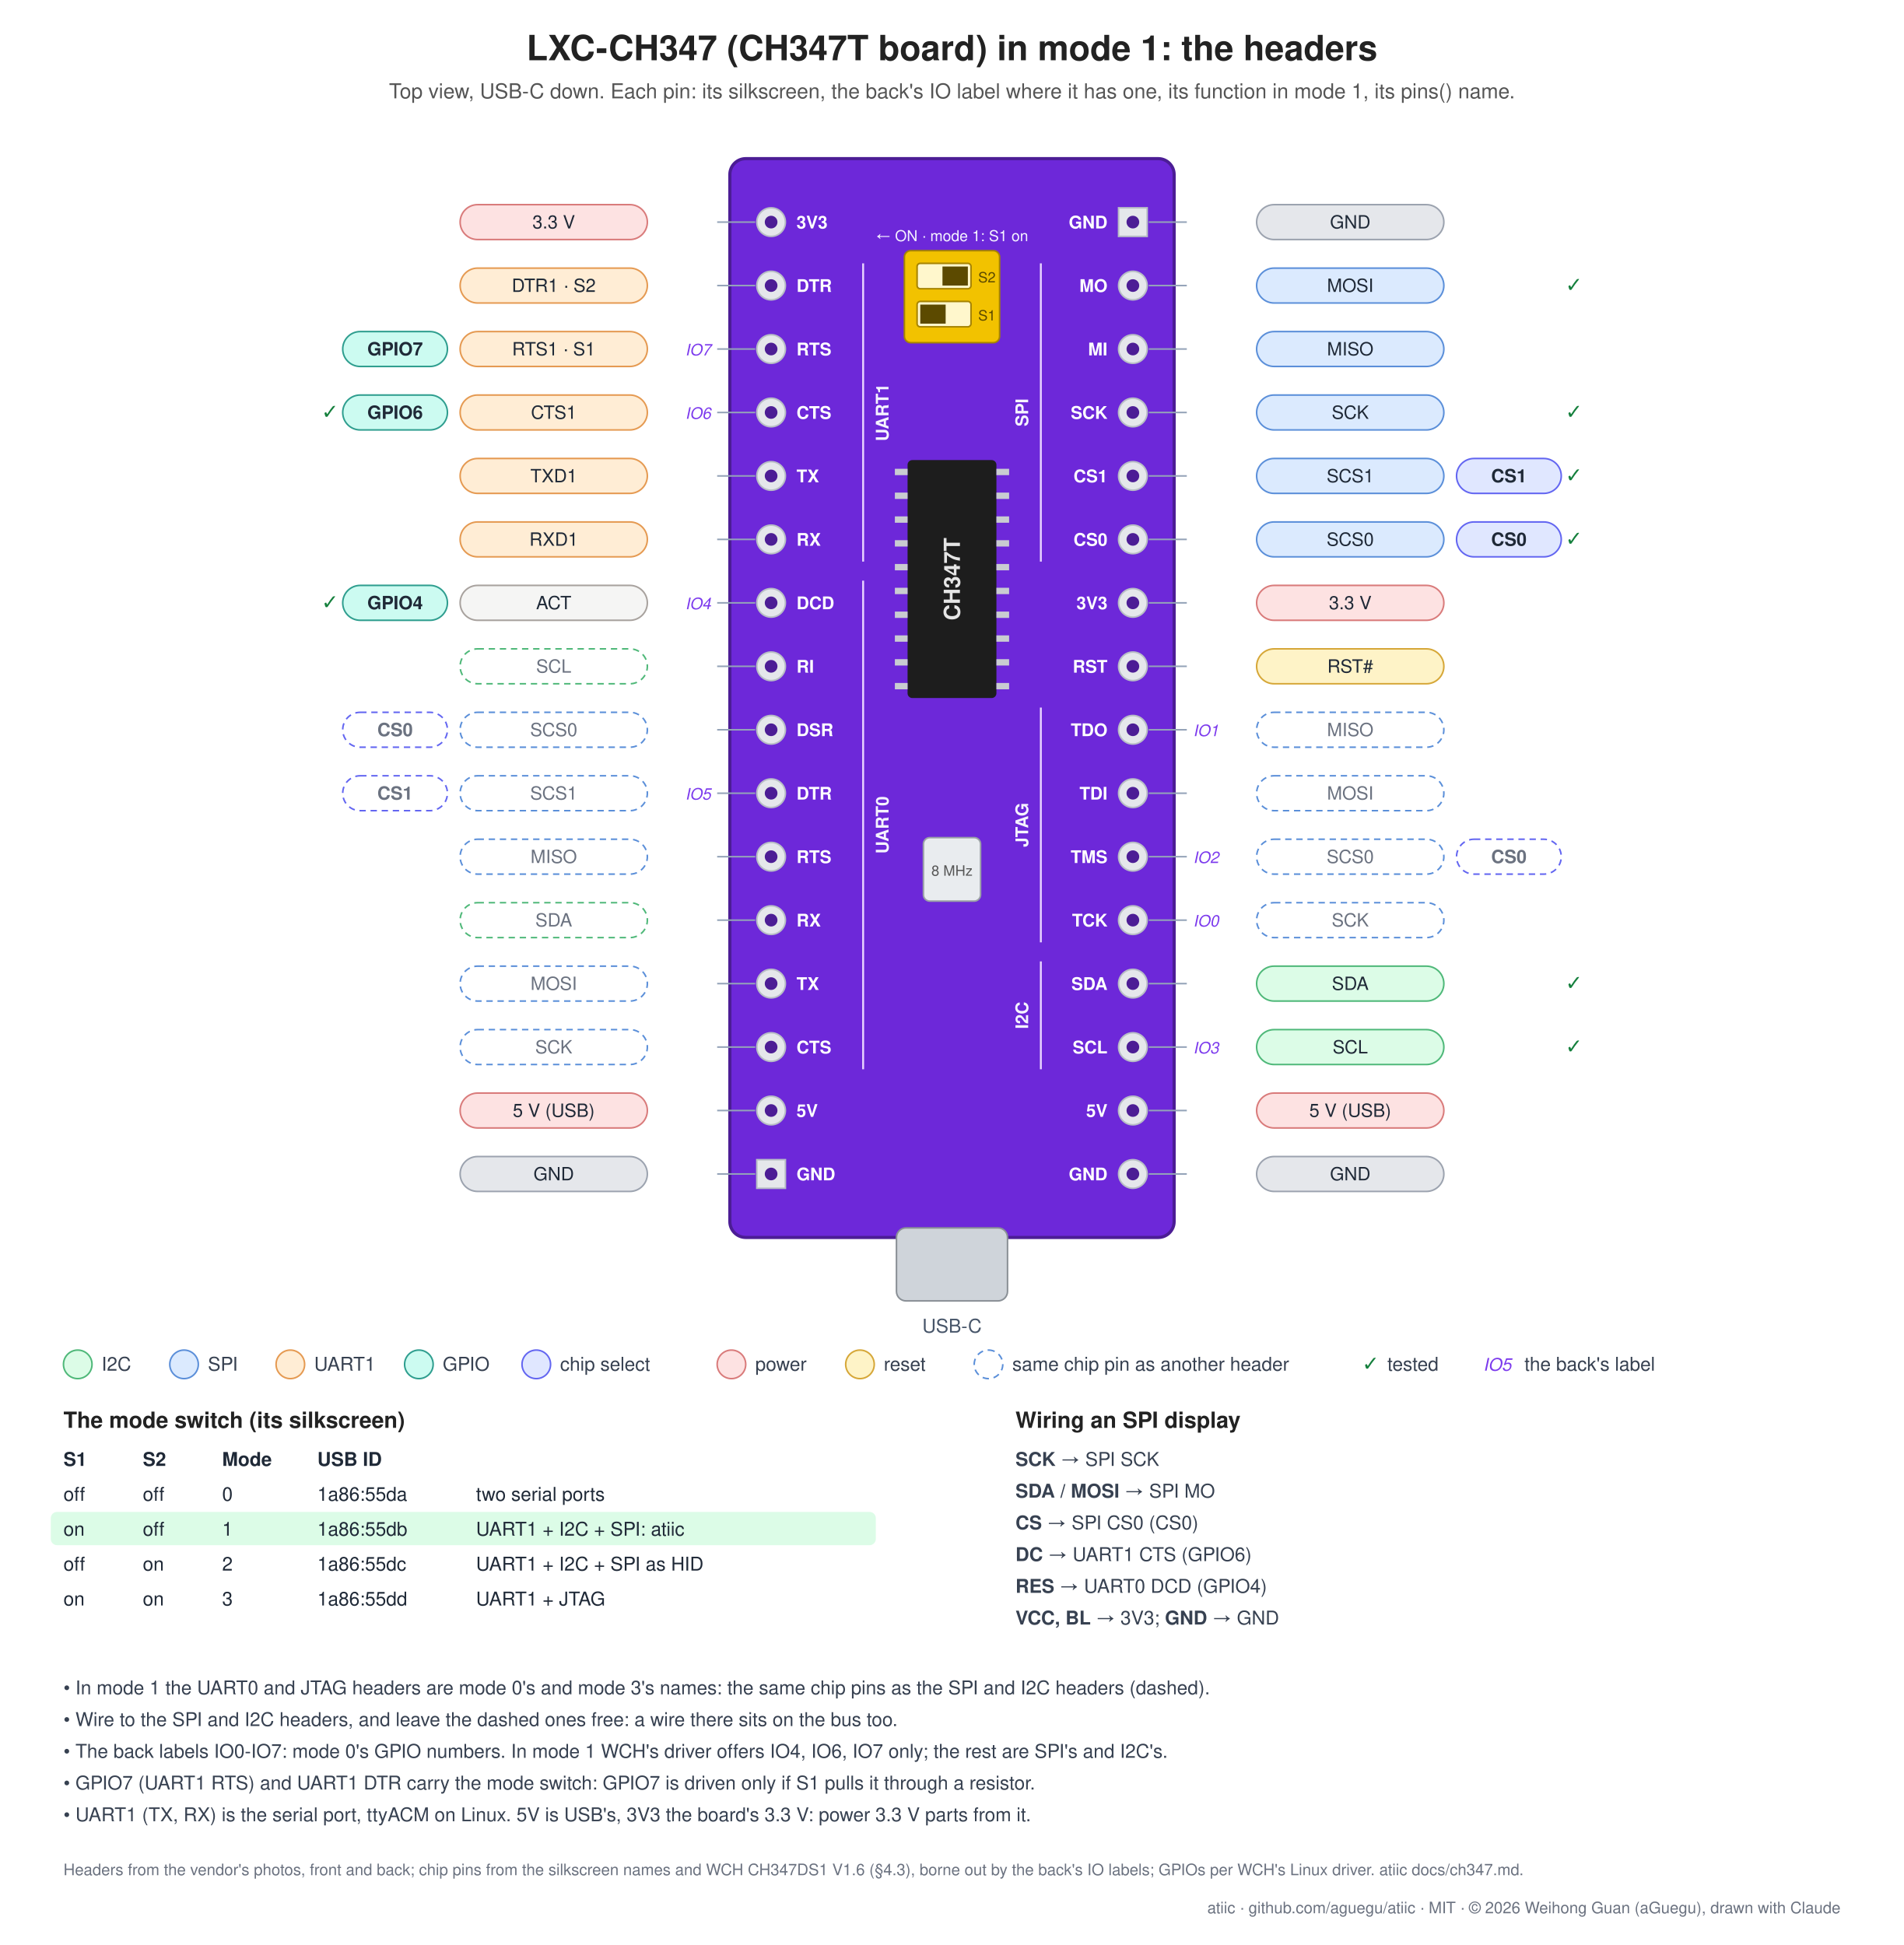
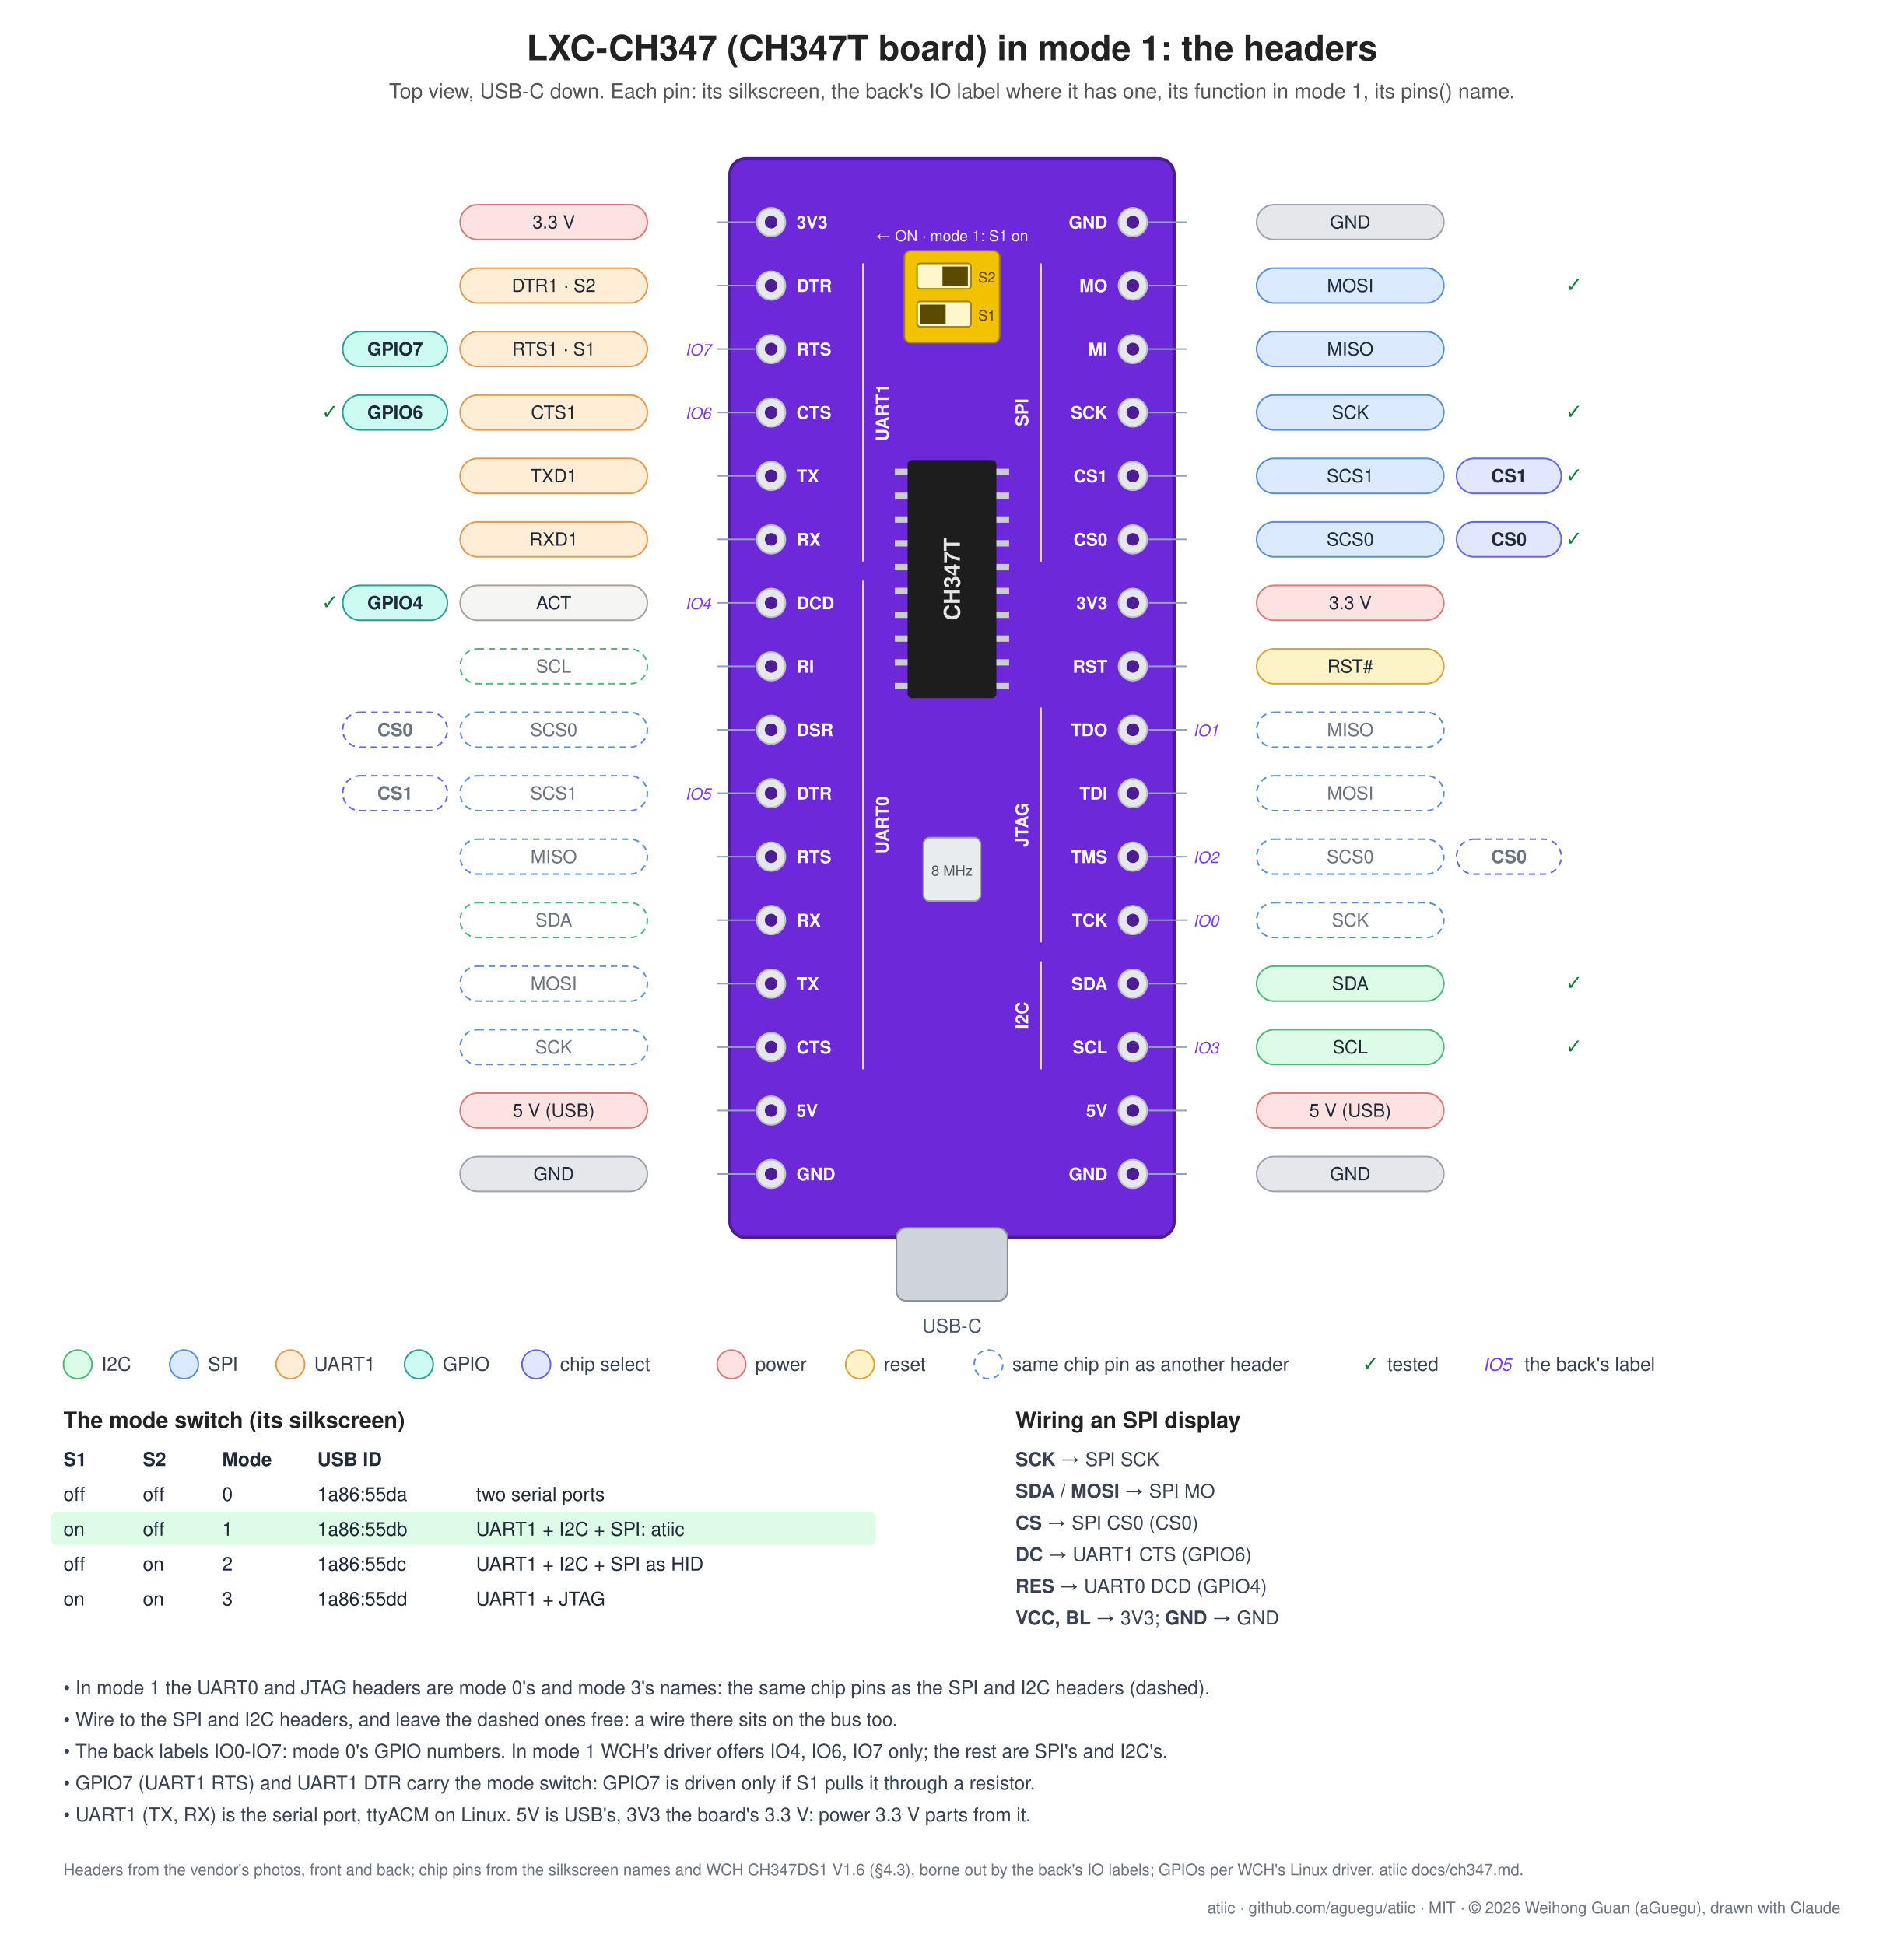
<svg xmlns="http://www.w3.org/2000/svg" viewBox="0 0 1200 1226" width="1200" height="1226" font-family="Helvetica, Arial, sans-serif">
  <rect width="1200" height="1226" fill="#ffffff" />
  <text x="600.0" y="38" text-anchor="middle" font-size="22" font-weight="bold" fill="#222">LXC-CH347 (CH347T board) in mode 1: the headers</text>
  <text x="600.0" y="62" text-anchor="middle" font-size="13" fill="#555">Top view, USB-C down. Each pin: its silkscreen, the back's IO label where it has one, its function in mode 1, its pins() name.</text>
  <rect x="460" y="100" width="280" height="680" rx="10" fill="#6d28d9" stroke="#4c1d95" stroke-width="2" />
-   <rect x="477" y="731" width="18" height="18" fill="#e5e7eb" stroke="#b8bec5" />
+   <circle cx="486" cy="740" r="9" fill="#e5e7eb" stroke="#b8bec5" />
  <circle cx="486" cy="740" r="4" fill="#4c1d95" />
  <text x="502" y="744" text-anchor="start" font-size="11" font-weight="bold" fill="#fff">GND</text>
  <line x1="476" y1="740" x2="452" y2="740" stroke="#94a3b8" />
  <rect x="290" y="729" width="118" height="22" rx="11" fill="#e5e7eb" stroke="#9ca3af" />
  <text x="349.0" y="744" text-anchor="middle" font-size="11.5" fill="#1f2937">GND</text>
  <circle cx="486" cy="700" r="9" fill="#e5e7eb" stroke="#b8bec5" />
  <circle cx="486" cy="700" r="4" fill="#4c1d95" />
  <text x="502" y="704" text-anchor="start" font-size="11" font-weight="bold" fill="#fff">5V</text>
  <line x1="476" y1="700" x2="452" y2="700" stroke="#94a3b8" />
  <rect x="290" y="689" width="118" height="22" rx="11" fill="#fde2e2" stroke="#d97b7b" />
  <text x="349.0" y="704" text-anchor="middle" font-size="11.5" fill="#1f2937">5 V (USB)</text>
  <circle cx="486" cy="660" r="9" fill="#e5e7eb" stroke="#b8bec5" />
  <circle cx="486" cy="660" r="4" fill="#4c1d95" />
  <text x="502" y="664" text-anchor="start" font-size="11" font-weight="bold" fill="#fff">CTS</text>
  <line x1="476" y1="660" x2="452" y2="660" stroke="#94a3b8" />
  <rect x="290" y="649" width="118" height="22" rx="11" fill="#ffffff" stroke="#5b8fd9" stroke-dasharray="4 3" />
  <text x="349.0" y="664" text-anchor="middle" font-size="11.5" fill="#6b7280">SCK</text>
  <circle cx="486" cy="620" r="9" fill="#e5e7eb" stroke="#b8bec5" />
  <circle cx="486" cy="620" r="4" fill="#4c1d95" />
  <text x="502" y="624" text-anchor="start" font-size="11" font-weight="bold" fill="#fff">TX</text>
  <line x1="476" y1="620" x2="452" y2="620" stroke="#94a3b8" />
  <rect x="290" y="609" width="118" height="22" rx="11" fill="#ffffff" stroke="#5b8fd9" stroke-dasharray="4 3" />
  <text x="349.0" y="624" text-anchor="middle" font-size="11.5" fill="#6b7280">MOSI</text>
  <circle cx="486" cy="580" r="9" fill="#e5e7eb" stroke="#b8bec5" />
  <circle cx="486" cy="580" r="4" fill="#4c1d95" />
  <text x="502" y="584" text-anchor="start" font-size="11" font-weight="bold" fill="#fff">RX</text>
  <line x1="476" y1="580" x2="452" y2="580" stroke="#94a3b8" />
  <rect x="290" y="569" width="118" height="22" rx="11" fill="#ffffff" stroke="#4fb879" stroke-dasharray="4 3" />
  <text x="349.0" y="584" text-anchor="middle" font-size="11.5" fill="#6b7280">SDA</text>
  <circle cx="486" cy="540" r="9" fill="#e5e7eb" stroke="#b8bec5" />
  <circle cx="486" cy="540" r="4" fill="#4c1d95" />
  <text x="502" y="544" text-anchor="start" font-size="11" font-weight="bold" fill="#fff">RTS</text>
  <line x1="476" y1="540" x2="452" y2="540" stroke="#94a3b8" />
  <rect x="290" y="529" width="118" height="22" rx="11" fill="#ffffff" stroke="#5b8fd9" stroke-dasharray="4 3" />
  <text x="349.0" y="544" text-anchor="middle" font-size="11.5" fill="#6b7280">MISO</text>
  <circle cx="486" cy="500" r="9" fill="#e5e7eb" stroke="#b8bec5" />
  <circle cx="486" cy="500" r="4" fill="#4c1d95" />
  <text x="502" y="504" text-anchor="start" font-size="11" font-weight="bold" fill="#fff">DTR</text>
  <line x1="476" y1="500" x2="452" y2="500" stroke="#94a3b8" />
  <text x="448" y="504" text-anchor="end" font-size="10" font-style="italic" fill="#7c3aed">IO5</text>
  <rect x="290" y="489" width="118" height="22" rx="11" fill="#ffffff" stroke="#5b8fd9" stroke-dasharray="4 3" />
  <text x="349.0" y="504" text-anchor="middle" font-size="11.5" fill="#6b7280">SCS1</text>
  <rect x="216" y="489" width="66" height="22" rx="11" fill="#ffffff" stroke="#6366f1" stroke-dasharray="4 3" />
  <text x="249.0" y="504" text-anchor="middle" font-size="11.5" font-weight="bold" fill="#6b7280">CS1</text>
  <circle cx="486" cy="460" r="9" fill="#e5e7eb" stroke="#b8bec5" />
  <circle cx="486" cy="460" r="4" fill="#4c1d95" />
  <text x="502" y="464" text-anchor="start" font-size="11" font-weight="bold" fill="#fff">DSR</text>
  <line x1="476" y1="460" x2="452" y2="460" stroke="#94a3b8" />
  <rect x="290" y="449" width="118" height="22" rx="11" fill="#ffffff" stroke="#5b8fd9" stroke-dasharray="4 3" />
  <text x="349.0" y="464" text-anchor="middle" font-size="11.5" fill="#6b7280">SCS0</text>
  <rect x="216" y="449" width="66" height="22" rx="11" fill="#ffffff" stroke="#6366f1" stroke-dasharray="4 3" />
  <text x="249.0" y="464" text-anchor="middle" font-size="11.5" font-weight="bold" fill="#6b7280">CS0</text>
  <circle cx="486" cy="420" r="9" fill="#e5e7eb" stroke="#b8bec5" />
  <circle cx="486" cy="420" r="4" fill="#4c1d95" />
  <text x="502" y="424" text-anchor="start" font-size="11" font-weight="bold" fill="#fff">RI</text>
  <line x1="476" y1="420" x2="452" y2="420" stroke="#94a3b8" />
  <rect x="290" y="409" width="118" height="22" rx="11" fill="#ffffff" stroke="#4fb879" stroke-dasharray="4 3" />
  <text x="349.0" y="424" text-anchor="middle" font-size="11.5" fill="#6b7280">SCL</text>
  <circle cx="486" cy="380" r="9" fill="#e5e7eb" stroke="#b8bec5" />
  <circle cx="486" cy="380" r="4" fill="#4c1d95" />
  <text x="502" y="384" text-anchor="start" font-size="11" font-weight="bold" fill="#fff">DCD</text>
  <line x1="476" y1="380" x2="452" y2="380" stroke="#94a3b8" />
  <text x="448" y="384" text-anchor="end" font-size="10" font-style="italic" fill="#7c3aed">IO4</text>
  <rect x="290" y="369" width="118" height="22" rx="11" fill="#f5f5f4" stroke="#a8a29e" />
  <text x="349.0" y="384" text-anchor="middle" font-size="11.5" fill="#1f2937">ACT</text>
  <rect x="216" y="369" width="66" height="22" rx="11" fill="#ccfbf1" stroke="#2f9e8f" />
  <text x="249.0" y="384" text-anchor="middle" font-size="11.5" font-weight="bold" fill="#1f2937">GPIO4</text>
  <text x="208" y="384" text-anchor="middle" font-size="13" fill="#15803d">✓</text>
  <circle cx="486" cy="340" r="9" fill="#e5e7eb" stroke="#b8bec5" />
  <circle cx="486" cy="340" r="4" fill="#4c1d95" />
  <text x="502" y="344" text-anchor="start" font-size="11" font-weight="bold" fill="#fff">RX</text>
  <line x1="476" y1="340" x2="452" y2="340" stroke="#94a3b8" />
  <rect x="290" y="329" width="118" height="22" rx="11" fill="#ffedd5" stroke="#e59a52" />
  <text x="349.0" y="344" text-anchor="middle" font-size="11.5" fill="#1f2937">RXD1</text>
  <circle cx="486" cy="300" r="9" fill="#e5e7eb" stroke="#b8bec5" />
  <circle cx="486" cy="300" r="4" fill="#4c1d95" />
  <text x="502" y="304" text-anchor="start" font-size="11" font-weight="bold" fill="#fff">TX</text>
  <line x1="476" y1="300" x2="452" y2="300" stroke="#94a3b8" />
  <rect x="290" y="289" width="118" height="22" rx="11" fill="#ffedd5" stroke="#e59a52" />
  <text x="349.0" y="304" text-anchor="middle" font-size="11.5" fill="#1f2937">TXD1</text>
  <circle cx="486" cy="260" r="9" fill="#e5e7eb" stroke="#b8bec5" />
  <circle cx="486" cy="260" r="4" fill="#4c1d95" />
  <text x="502" y="264" text-anchor="start" font-size="11" font-weight="bold" fill="#fff">CTS</text>
  <line x1="476" y1="260" x2="452" y2="260" stroke="#94a3b8" />
  <text x="448" y="264" text-anchor="end" font-size="10" font-style="italic" fill="#7c3aed">IO6</text>
  <rect x="290" y="249" width="118" height="22" rx="11" fill="#ffedd5" stroke="#e59a52" />
  <text x="349.0" y="264" text-anchor="middle" font-size="11.5" fill="#1f2937">CTS1</text>
  <rect x="216" y="249" width="66" height="22" rx="11" fill="#ccfbf1" stroke="#2f9e8f" />
  <text x="249.0" y="264" text-anchor="middle" font-size="11.5" font-weight="bold" fill="#1f2937">GPIO6</text>
  <text x="208" y="264" text-anchor="middle" font-size="13" fill="#15803d">✓</text>
  <circle cx="486" cy="220" r="9" fill="#e5e7eb" stroke="#b8bec5" />
  <circle cx="486" cy="220" r="4" fill="#4c1d95" />
  <text x="502" y="224" text-anchor="start" font-size="11" font-weight="bold" fill="#fff">RTS</text>
  <line x1="476" y1="220" x2="452" y2="220" stroke="#94a3b8" />
  <text x="448" y="224" text-anchor="end" font-size="10" font-style="italic" fill="#7c3aed">IO7</text>
  <rect x="290" y="209" width="118" height="22" rx="11" fill="#ffedd5" stroke="#e59a52" />
  <text x="349.0" y="224" text-anchor="middle" font-size="11.5" fill="#1f2937">RTS1 · S1</text>
  <rect x="216" y="209" width="66" height="22" rx="11" fill="#ccfbf1" stroke="#2f9e8f" />
  <text x="249.0" y="224" text-anchor="middle" font-size="11.5" font-weight="bold" fill="#1f2937">GPIO7</text>
  <circle cx="486" cy="180" r="9" fill="#e5e7eb" stroke="#b8bec5" />
  <circle cx="486" cy="180" r="4" fill="#4c1d95" />
  <text x="502" y="184" text-anchor="start" font-size="11" font-weight="bold" fill="#fff">DTR</text>
  <line x1="476" y1="180" x2="452" y2="180" stroke="#94a3b8" />
  <rect x="290" y="169" width="118" height="22" rx="11" fill="#ffedd5" stroke="#e59a52" />
  <text x="349.0" y="184" text-anchor="middle" font-size="11.5" fill="#1f2937">DTR1 · S2</text>
  <circle cx="486" cy="140" r="9" fill="#e5e7eb" stroke="#b8bec5" />
  <circle cx="486" cy="140" r="4" fill="#4c1d95" />
  <text x="502" y="144" text-anchor="start" font-size="11" font-weight="bold" fill="#fff">3V3</text>
  <line x1="476" y1="140" x2="452" y2="140" stroke="#94a3b8" />
  <rect x="290" y="129" width="118" height="22" rx="11" fill="#fde2e2" stroke="#d97b7b" />
  <text x="349.0" y="144" text-anchor="middle" font-size="11.5" fill="#1f2937">3.3 V</text>
  <circle cx="714" cy="740" r="9" fill="#e5e7eb" stroke="#b8bec5" />
  <circle cx="714" cy="740" r="4" fill="#4c1d95" />
  <text x="698" y="744" text-anchor="end" font-size="11" font-weight="bold" fill="#fff">GND</text>
  <line x1="724" y1="740" x2="748" y2="740" stroke="#94a3b8" />
  <rect x="792" y="729" width="118" height="22" rx="11" fill="#e5e7eb" stroke="#9ca3af" />
  <text x="851.0" y="744" text-anchor="middle" font-size="11.5" fill="#1f2937">GND</text>
  <circle cx="714" cy="700" r="9" fill="#e5e7eb" stroke="#b8bec5" />
  <circle cx="714" cy="700" r="4" fill="#4c1d95" />
  <text x="698" y="704" text-anchor="end" font-size="11" font-weight="bold" fill="#fff">5V</text>
  <line x1="724" y1="700" x2="748" y2="700" stroke="#94a3b8" />
  <rect x="792" y="689" width="118" height="22" rx="11" fill="#fde2e2" stroke="#d97b7b" />
  <text x="851.0" y="704" text-anchor="middle" font-size="11.5" fill="#1f2937">5 V (USB)</text>
  <circle cx="714" cy="660" r="9" fill="#e5e7eb" stroke="#b8bec5" />
  <circle cx="714" cy="660" r="4" fill="#4c1d95" />
  <text x="698" y="664" text-anchor="end" font-size="11" font-weight="bold" fill="#fff">SCL</text>
  <line x1="724" y1="660" x2="748" y2="660" stroke="#94a3b8" />
  <text x="752" y="664" text-anchor="start" font-size="10" font-style="italic" fill="#7c3aed">IO3</text>
  <rect x="792" y="649" width="118" height="22" rx="11" fill="#dcfce7" stroke="#4fb879" />
  <text x="851.0" y="664" text-anchor="middle" font-size="11.5" fill="#1f2937">SCL</text>
  <text x="992" y="664" text-anchor="middle" font-size="13" fill="#15803d">✓</text>
  <circle cx="714" cy="620" r="9" fill="#e5e7eb" stroke="#b8bec5" />
  <circle cx="714" cy="620" r="4" fill="#4c1d95" />
  <text x="698" y="624" text-anchor="end" font-size="11" font-weight="bold" fill="#fff">SDA</text>
  <line x1="724" y1="620" x2="748" y2="620" stroke="#94a3b8" />
  <rect x="792" y="609" width="118" height="22" rx="11" fill="#dcfce7" stroke="#4fb879" />
  <text x="851.0" y="624" text-anchor="middle" font-size="11.5" fill="#1f2937">SDA</text>
  <text x="992" y="624" text-anchor="middle" font-size="13" fill="#15803d">✓</text>
  <circle cx="714" cy="580" r="9" fill="#e5e7eb" stroke="#b8bec5" />
  <circle cx="714" cy="580" r="4" fill="#4c1d95" />
  <text x="698" y="584" text-anchor="end" font-size="11" font-weight="bold" fill="#fff">TCK</text>
  <line x1="724" y1="580" x2="748" y2="580" stroke="#94a3b8" />
  <text x="752" y="584" text-anchor="start" font-size="10" font-style="italic" fill="#7c3aed">IO0</text>
  <rect x="792" y="569" width="118" height="22" rx="11" fill="#ffffff" stroke="#5b8fd9" stroke-dasharray="4 3" />
  <text x="851.0" y="584" text-anchor="middle" font-size="11.5" fill="#6b7280">SCK</text>
  <circle cx="714" cy="540" r="9" fill="#e5e7eb" stroke="#b8bec5" />
  <circle cx="714" cy="540" r="4" fill="#4c1d95" />
  <text x="698" y="544" text-anchor="end" font-size="11" font-weight="bold" fill="#fff">TMS</text>
  <line x1="724" y1="540" x2="748" y2="540" stroke="#94a3b8" />
  <text x="752" y="544" text-anchor="start" font-size="10" font-style="italic" fill="#7c3aed">IO2</text>
  <rect x="792" y="529" width="118" height="22" rx="11" fill="#ffffff" stroke="#5b8fd9" stroke-dasharray="4 3" />
  <text x="851.0" y="544" text-anchor="middle" font-size="11.5" fill="#6b7280">SCS0</text>
  <rect x="918" y="529" width="66" height="22" rx="11" fill="#ffffff" stroke="#6366f1" stroke-dasharray="4 3" />
  <text x="951.0" y="544" text-anchor="middle" font-size="11.5" font-weight="bold" fill="#6b7280">CS0</text>
  <circle cx="714" cy="500" r="9" fill="#e5e7eb" stroke="#b8bec5" />
  <circle cx="714" cy="500" r="4" fill="#4c1d95" />
  <text x="698" y="504" text-anchor="end" font-size="11" font-weight="bold" fill="#fff">TDI</text>
  <line x1="724" y1="500" x2="748" y2="500" stroke="#94a3b8" />
  <rect x="792" y="489" width="118" height="22" rx="11" fill="#ffffff" stroke="#5b8fd9" stroke-dasharray="4 3" />
  <text x="851.0" y="504" text-anchor="middle" font-size="11.5" fill="#6b7280">MOSI</text>
  <circle cx="714" cy="460" r="9" fill="#e5e7eb" stroke="#b8bec5" />
  <circle cx="714" cy="460" r="4" fill="#4c1d95" />
  <text x="698" y="464" text-anchor="end" font-size="11" font-weight="bold" fill="#fff">TDO</text>
  <line x1="724" y1="460" x2="748" y2="460" stroke="#94a3b8" />
  <text x="752" y="464" text-anchor="start" font-size="10" font-style="italic" fill="#7c3aed">IO1</text>
  <rect x="792" y="449" width="118" height="22" rx="11" fill="#ffffff" stroke="#5b8fd9" stroke-dasharray="4 3" />
  <text x="851.0" y="464" text-anchor="middle" font-size="11.5" fill="#6b7280">MISO</text>
  <circle cx="714" cy="420" r="9" fill="#e5e7eb" stroke="#b8bec5" />
  <circle cx="714" cy="420" r="4" fill="#4c1d95" />
  <text x="698" y="424" text-anchor="end" font-size="11" font-weight="bold" fill="#fff">RST</text>
  <line x1="724" y1="420" x2="748" y2="420" stroke="#94a3b8" />
  <rect x="792" y="409" width="118" height="22" rx="11" fill="#fef3c7" stroke="#d6a738" />
  <text x="851.0" y="424" text-anchor="middle" font-size="11.5" fill="#1f2937">RST#</text>
  <circle cx="714" cy="380" r="9" fill="#e5e7eb" stroke="#b8bec5" />
  <circle cx="714" cy="380" r="4" fill="#4c1d95" />
  <text x="698" y="384" text-anchor="end" font-size="11" font-weight="bold" fill="#fff">3V3</text>
  <line x1="724" y1="380" x2="748" y2="380" stroke="#94a3b8" />
  <rect x="792" y="369" width="118" height="22" rx="11" fill="#fde2e2" stroke="#d97b7b" />
  <text x="851.0" y="384" text-anchor="middle" font-size="11.5" fill="#1f2937">3.3 V</text>
  <circle cx="714" cy="340" r="9" fill="#e5e7eb" stroke="#b8bec5" />
  <circle cx="714" cy="340" r="4" fill="#4c1d95" />
  <text x="698" y="344" text-anchor="end" font-size="11" font-weight="bold" fill="#fff">CS0</text>
  <line x1="724" y1="340" x2="748" y2="340" stroke="#94a3b8" />
  <rect x="792" y="329" width="118" height="22" rx="11" fill="#dbeafe" stroke="#5b8fd9" />
  <text x="851.0" y="344" text-anchor="middle" font-size="11.5" fill="#1f2937">SCS0</text>
  <rect x="918" y="329" width="66" height="22" rx="11" fill="#e0e7ff" stroke="#6366f1" />
  <text x="951.0" y="344" text-anchor="middle" font-size="11.5" font-weight="bold" fill="#1f2937">CS0</text>
  <text x="992" y="344" text-anchor="middle" font-size="13" fill="#15803d">✓</text>
  <circle cx="714" cy="300" r="9" fill="#e5e7eb" stroke="#b8bec5" />
  <circle cx="714" cy="300" r="4" fill="#4c1d95" />
  <text x="698" y="304" text-anchor="end" font-size="11" font-weight="bold" fill="#fff">CS1</text>
  <line x1="724" y1="300" x2="748" y2="300" stroke="#94a3b8" />
  <rect x="792" y="289" width="118" height="22" rx="11" fill="#dbeafe" stroke="#5b8fd9" />
  <text x="851.0" y="304" text-anchor="middle" font-size="11.5" fill="#1f2937">SCS1</text>
  <rect x="918" y="289" width="66" height="22" rx="11" fill="#e0e7ff" stroke="#6366f1" />
  <text x="951.0" y="304" text-anchor="middle" font-size="11.5" font-weight="bold" fill="#1f2937">CS1</text>
  <text x="992" y="304" text-anchor="middle" font-size="13" fill="#15803d">✓</text>
  <circle cx="714" cy="260" r="9" fill="#e5e7eb" stroke="#b8bec5" />
  <circle cx="714" cy="260" r="4" fill="#4c1d95" />
  <text x="698" y="264" text-anchor="end" font-size="11" font-weight="bold" fill="#fff">SCK</text>
  <line x1="724" y1="260" x2="748" y2="260" stroke="#94a3b8" />
  <rect x="792" y="249" width="118" height="22" rx="11" fill="#dbeafe" stroke="#5b8fd9" />
  <text x="851.0" y="264" text-anchor="middle" font-size="11.5" fill="#1f2937">SCK</text>
  <text x="992" y="264" text-anchor="middle" font-size="13" fill="#15803d">✓</text>
  <circle cx="714" cy="220" r="9" fill="#e5e7eb" stroke="#b8bec5" />
  <circle cx="714" cy="220" r="4" fill="#4c1d95" />
  <text x="698" y="224" text-anchor="end" font-size="11" font-weight="bold" fill="#fff">MI</text>
  <line x1="724" y1="220" x2="748" y2="220" stroke="#94a3b8" />
  <rect x="792" y="209" width="118" height="22" rx="11" fill="#dbeafe" stroke="#5b8fd9" />
  <text x="851.0" y="224" text-anchor="middle" font-size="11.5" fill="#1f2937">MISO</text>
  <circle cx="714" cy="180" r="9" fill="#e5e7eb" stroke="#b8bec5" />
  <circle cx="714" cy="180" r="4" fill="#4c1d95" />
  <text x="698" y="184" text-anchor="end" font-size="11" font-weight="bold" fill="#fff">MO</text>
  <line x1="724" y1="180" x2="748" y2="180" stroke="#94a3b8" />
  <rect x="792" y="169" width="118" height="22" rx="11" fill="#dbeafe" stroke="#5b8fd9" />
  <text x="851.0" y="184" text-anchor="middle" font-size="11.5" fill="#1f2937">MOSI</text>
  <text x="992" y="184" text-anchor="middle" font-size="13" fill="#15803d">✓</text>
-   <rect x="705" y="131" width="18" height="18" fill="#e5e7eb" stroke="#b8bec5" />
+   <circle cx="714" cy="140" r="9" fill="#e5e7eb" stroke="#b8bec5" />
  <circle cx="714" cy="140" r="4" fill="#4c1d95" />
  <text x="698" y="144" text-anchor="end" font-size="11" font-weight="bold" fill="#fff">GND</text>
  <line x1="724" y1="140" x2="748" y2="140" stroke="#94a3b8" />
  <rect x="792" y="129" width="118" height="22" rx="11" fill="#e5e7eb" stroke="#9ca3af" />
  <text x="851.0" y="144" text-anchor="middle" font-size="11.5" fill="#1f2937">GND</text>
  <line x1="544" y1="366" x2="544" y2="674" stroke="#e9d5ff" stroke-width="1.2" />
  <text transform="translate(560 520.0) rotate(-90)" text-anchor="middle" font-size="11" font-weight="bold" fill="#f5f3ff">UART0</text>
  <line x1="544" y1="166" x2="544" y2="354" stroke="#e9d5ff" stroke-width="1.2" />
  <text transform="translate(560 260.0) rotate(-90)" text-anchor="middle" font-size="11" font-weight="bold" fill="#f5f3ff">UART1</text>
  <line x1="656" y1="606" x2="656" y2="674" stroke="#e9d5ff" stroke-width="1.2" />
  <text transform="translate(648 640.0) rotate(-90)" text-anchor="middle" font-size="11" font-weight="bold" fill="#f5f3ff">I2C</text>
  <line x1="656" y1="446" x2="656" y2="594" stroke="#e9d5ff" stroke-width="1.2" />
  <text transform="translate(648 520.0) rotate(-90)" text-anchor="middle" font-size="11" font-weight="bold" fill="#f5f3ff">JTAG</text>
  <line x1="656" y1="166" x2="656" y2="354" stroke="#e9d5ff" stroke-width="1.2" />
  <text transform="translate(648 260.0) rotate(-90)" text-anchor="middle" font-size="11" font-weight="bold" fill="#f5f3ff">SPI</text>
  <rect x="572.0" y="290" width="56" height="150" rx="3" fill="#1d1d1d" />
  <rect x="564.0" y="295.5" width="8" height="4" fill="#c9ccd1" />
  <rect x="628.0" y="295.5" width="8" height="4" fill="#c9ccd1" />
  <rect x="564.0" y="310.5" width="8" height="4" fill="#c9ccd1" />
  <rect x="628.0" y="310.5" width="8" height="4" fill="#c9ccd1" />
  <rect x="564.0" y="325.5" width="8" height="4" fill="#c9ccd1" />
  <rect x="628.0" y="325.5" width="8" height="4" fill="#c9ccd1" />
  <rect x="564.0" y="340.5" width="8" height="4" fill="#c9ccd1" />
  <rect x="628.0" y="340.5" width="8" height="4" fill="#c9ccd1" />
  <rect x="564.0" y="355.5" width="8" height="4" fill="#c9ccd1" />
  <rect x="628.0" y="355.5" width="8" height="4" fill="#c9ccd1" />
  <rect x="564.0" y="370.5" width="8" height="4" fill="#c9ccd1" />
  <rect x="628.0" y="370.5" width="8" height="4" fill="#c9ccd1" />
  <rect x="564.0" y="385.5" width="8" height="4" fill="#c9ccd1" />
  <rect x="628.0" y="385.5" width="8" height="4" fill="#c9ccd1" />
  <rect x="564.0" y="400.5" width="8" height="4" fill="#c9ccd1" />
  <rect x="628.0" y="400.5" width="8" height="4" fill="#c9ccd1" />
  <rect x="564.0" y="415.5" width="8" height="4" fill="#c9ccd1" />
  <rect x="628.0" y="415.5" width="8" height="4" fill="#c9ccd1" />
  <rect x="564.0" y="430.5" width="8" height="4" fill="#c9ccd1" />
  <rect x="628.0" y="430.5" width="8" height="4" fill="#c9ccd1" />
  <text transform="translate(605.0 365.0) rotate(-90)" text-anchor="middle" font-size="14" font-weight="bold" fill="#e5e5e5">CH347T</text>
  <rect x="582.0" y="528" width="36" height="40" rx="4" fill="#e9ecef" stroke="#9aa0a6" />
  <text x="600.0" y="552" text-anchor="middle" font-size="9" fill="#555">8 MHz</text>
  <rect x="570.0" y="158" width="60" height="58" rx="4" fill="#f2c200" stroke="#a68400" />
  <rect x="578.0" y="166" width="34" height="16" rx="2" fill="#fff7cc" stroke="#a68400" />
  <rect x="594.0" y="168" width="16" height="12" fill="#5c4a00" />
  <text x="622.0" y="178" text-anchor="middle" font-size="9" fill="#5c4a00">S2</text>
  <rect x="578.0" y="190" width="34" height="16" rx="2" fill="#fff7cc" stroke="#a68400" />
  <rect x="580.0" y="192" width="16" height="12" fill="#5c4a00" />
  <text x="622.0" y="202" text-anchor="middle" font-size="9" fill="#5c4a00">S1</text>
  <text x="600.0" y="152" text-anchor="middle" font-size="9.5" fill="#f5f3ff">← ON · mode 1: S1 on</text>
  <rect x="565.0" y="774" width="70" height="46" rx="6" fill="#cfd4da" stroke="#8a9096" />
  <text x="600.0" y="840" text-anchor="middle" font-size="12" fill="#475569">USB-C</text>
  <rect x="40" y="851" width="18" height="18" rx="9" fill="#dcfce7" stroke="#4fb879" />
  <text x="64" y="864" font-size="12" fill="#374151">I2C</text>
  <rect x="107" y="851" width="18" height="18" rx="9" fill="#dbeafe" stroke="#5b8fd9" />
  <text x="131" y="864" font-size="12" fill="#374151">SPI</text>
  <rect x="174" y="851" width="18" height="18" rx="9" fill="#ffedd5" stroke="#e59a52" />
  <text x="198" y="864" font-size="12" fill="#374151">UART1</text>
  <rect x="255" y="851" width="18" height="18" rx="9" fill="#ccfbf1" stroke="#2f9e8f" />
  <text x="279" y="864" font-size="12" fill="#374151">GPIO</text>
  <rect x="329" y="851" width="18" height="18" rx="9" fill="#e0e7ff" stroke="#6366f1" />
  <text x="353" y="864" font-size="12" fill="#374151">chip select</text>
  <rect x="452" y="851" width="18" height="18" rx="9" fill="#fde2e2" stroke="#d97b7b" />
  <text x="476" y="864" font-size="12" fill="#374151">power</text>
  <rect x="533" y="851" width="18" height="18" rx="9" fill="#fef3c7" stroke="#d6a738" />
  <text x="557" y="864" font-size="12" fill="#374151">reset</text>
  <rect x="614" y="851" width="18" height="18" rx="9" fill="#ffffff" stroke="#5b8fd9" stroke-dasharray="4 3" />
  <text x="638" y="864" font-size="12" fill="#374151">same chip pin as another header</text>
  <text x="858.4" y="864" font-size="13" fill="#15803d">✓</text>
  <text x="874.4" y="864" font-size="12" fill="#374151">tested</text>
  <text x="934.8" y="864" font-size="11" font-style="italic" fill="#7c3aed">IO5</text>
  <text x="960.8" y="864" font-size="12" fill="#374151">the back's label</text>
  <text x="40" y="900" font-size="14" font-weight="bold" fill="#222">The mode switch (its silkscreen)</text>
  <text x="40" y="924" font-size="12" font-weight="bold" fill="#1f2937">
    <tspan font-weight="bold">S1</tspan>
  </text>
  <text x="90" y="924" font-size="12" font-weight="bold" fill="#1f2937">
    <tspan font-weight="bold">S2</tspan>
  </text>
  <text x="140" y="924" font-size="12" font-weight="bold" fill="#1f2937">
    <tspan font-weight="bold">Mode</tspan>
  </text>
  <text x="200" y="924" font-size="12" font-weight="bold" fill="#1f2937">
    <tspan font-weight="bold">USB ID</tspan>
  </text>
  <text x="300" y="924" font-size="12" font-weight="bold" fill="#1f2937" />
  <text x="40" y="946" font-size="12" fill="#1f2937">off</text>
  <text x="90" y="946" font-size="12" fill="#1f2937">off</text>
  <text x="140" y="946" font-size="12" fill="#1f2937">0</text>
  <text x="200" y="946" font-size="12" fill="#1f2937">1a86:55da</text>
  <text x="300" y="946" font-size="12" fill="#1f2937">two serial ports</text>
  <rect x="32" y="953" width="520" height="21" rx="4" fill="#dcfce7" />
  <text x="40" y="968" font-size="12" fill="#1f2937">on</text>
  <text x="90" y="968" font-size="12" fill="#1f2937">off</text>
  <text x="140" y="968" font-size="12" fill="#1f2937">1</text>
  <text x="200" y="968" font-size="12" fill="#1f2937">1a86:55db</text>
  <text x="300" y="968" font-size="12" fill="#1f2937">UART1 + I2C + SPI: atiic</text>
  <text x="40" y="990" font-size="12" fill="#1f2937">off</text>
  <text x="90" y="990" font-size="12" fill="#1f2937">on</text>
  <text x="140" y="990" font-size="12" fill="#1f2937">2</text>
  <text x="200" y="990" font-size="12" fill="#1f2937">1a86:55dc</text>
  <text x="300" y="990" font-size="12" fill="#1f2937">UART1 + I2C + SPI as HID</text>
  <text x="40" y="1012" font-size="12" fill="#1f2937">on</text>
  <text x="90" y="1012" font-size="12" fill="#1f2937">on</text>
  <text x="140" y="1012" font-size="12" fill="#1f2937">3</text>
  <text x="200" y="1012" font-size="12" fill="#1f2937">1a86:55dd</text>
  <text x="300" y="1012" font-size="12" fill="#1f2937">UART1 + JTAG</text>
  <text x="640" y="900" font-size="14" font-weight="bold" fill="#222">Wiring an SPI display</text>
  <text x="640" y="924" font-size="12" fill="#374151">
    <tspan font-weight="bold">SCK</tspan> → SPI SCK</text>
  <text x="640" y="944" font-size="12" fill="#374151">
    <tspan font-weight="bold">SDA / MOSI</tspan> → SPI MO</text>
  <text x="640" y="964" font-size="12" fill="#374151">
    <tspan font-weight="bold">CS</tspan> → SPI CS0 (CS0)</text>
  <text x="640" y="984" font-size="12" fill="#374151">
    <tspan font-weight="bold">DC</tspan> → UART1 CTS (GPIO6)</text>
  <text x="640" y="1004" font-size="12" fill="#374151">
    <tspan font-weight="bold">RES</tspan> → UART0 DCD (GPIO4)</text>
  <text x="640" y="1024" font-size="12" fill="#374151">
    <tspan font-weight="bold">VCC, BL</tspan> → 3V3; <tspan font-weight="bold">GND</tspan> → GND</text>
  <text x="40" y="1068" font-size="12" fill="#374151">• In mode 1 the UART0 and JTAG headers are mode 0's and mode 3's names: the same chip pins as the SPI and I2C headers (dashed).</text>
  <text x="40" y="1088" font-size="12" fill="#374151">• Wire to the SPI and I2C headers, and leave the dashed ones free: a wire there sits on the bus too.</text>
  <text x="40" y="1108" font-size="12" fill="#374151">• The back labels IO0-IO7: mode 0's GPIO numbers. In mode 1 WCH's driver offers IO4, IO6, IO7 only; the rest are SPI's and I2C's.</text>
  <text x="40" y="1128" font-size="12" fill="#374151">• GPIO7 (UART1 RTS) and UART1 DTR carry the mode switch: GPIO7 is driven only if S1 pulls it through a resistor.</text>
  <text x="40" y="1148" font-size="12" fill="#374151">• UART1 (TX, RX) is the serial port, ttyACM on Linux. 5V is USB's, 3V3 the board's 3.3 V: power 3.3 V parts from it.</text>
  <text x="40" y="1182" font-size="10" fill="#6b7280">Headers from the vendor's photos, front and back; chip pins from the silkscreen names and WCH CH347DS1 V1.6 (§4.3), borne out by the back's IO labels; GPIOs per WCH's Linux driver. atiic docs/ch347.md.</text>
  <text x="1160" y="1206" text-anchor="end" font-size="10" fill="#6b7280">atiic · github.com/aguegu/atiic · MIT · © 2026 Weihong Guan (aGuegu), drawn with Claude</text>
</svg>
